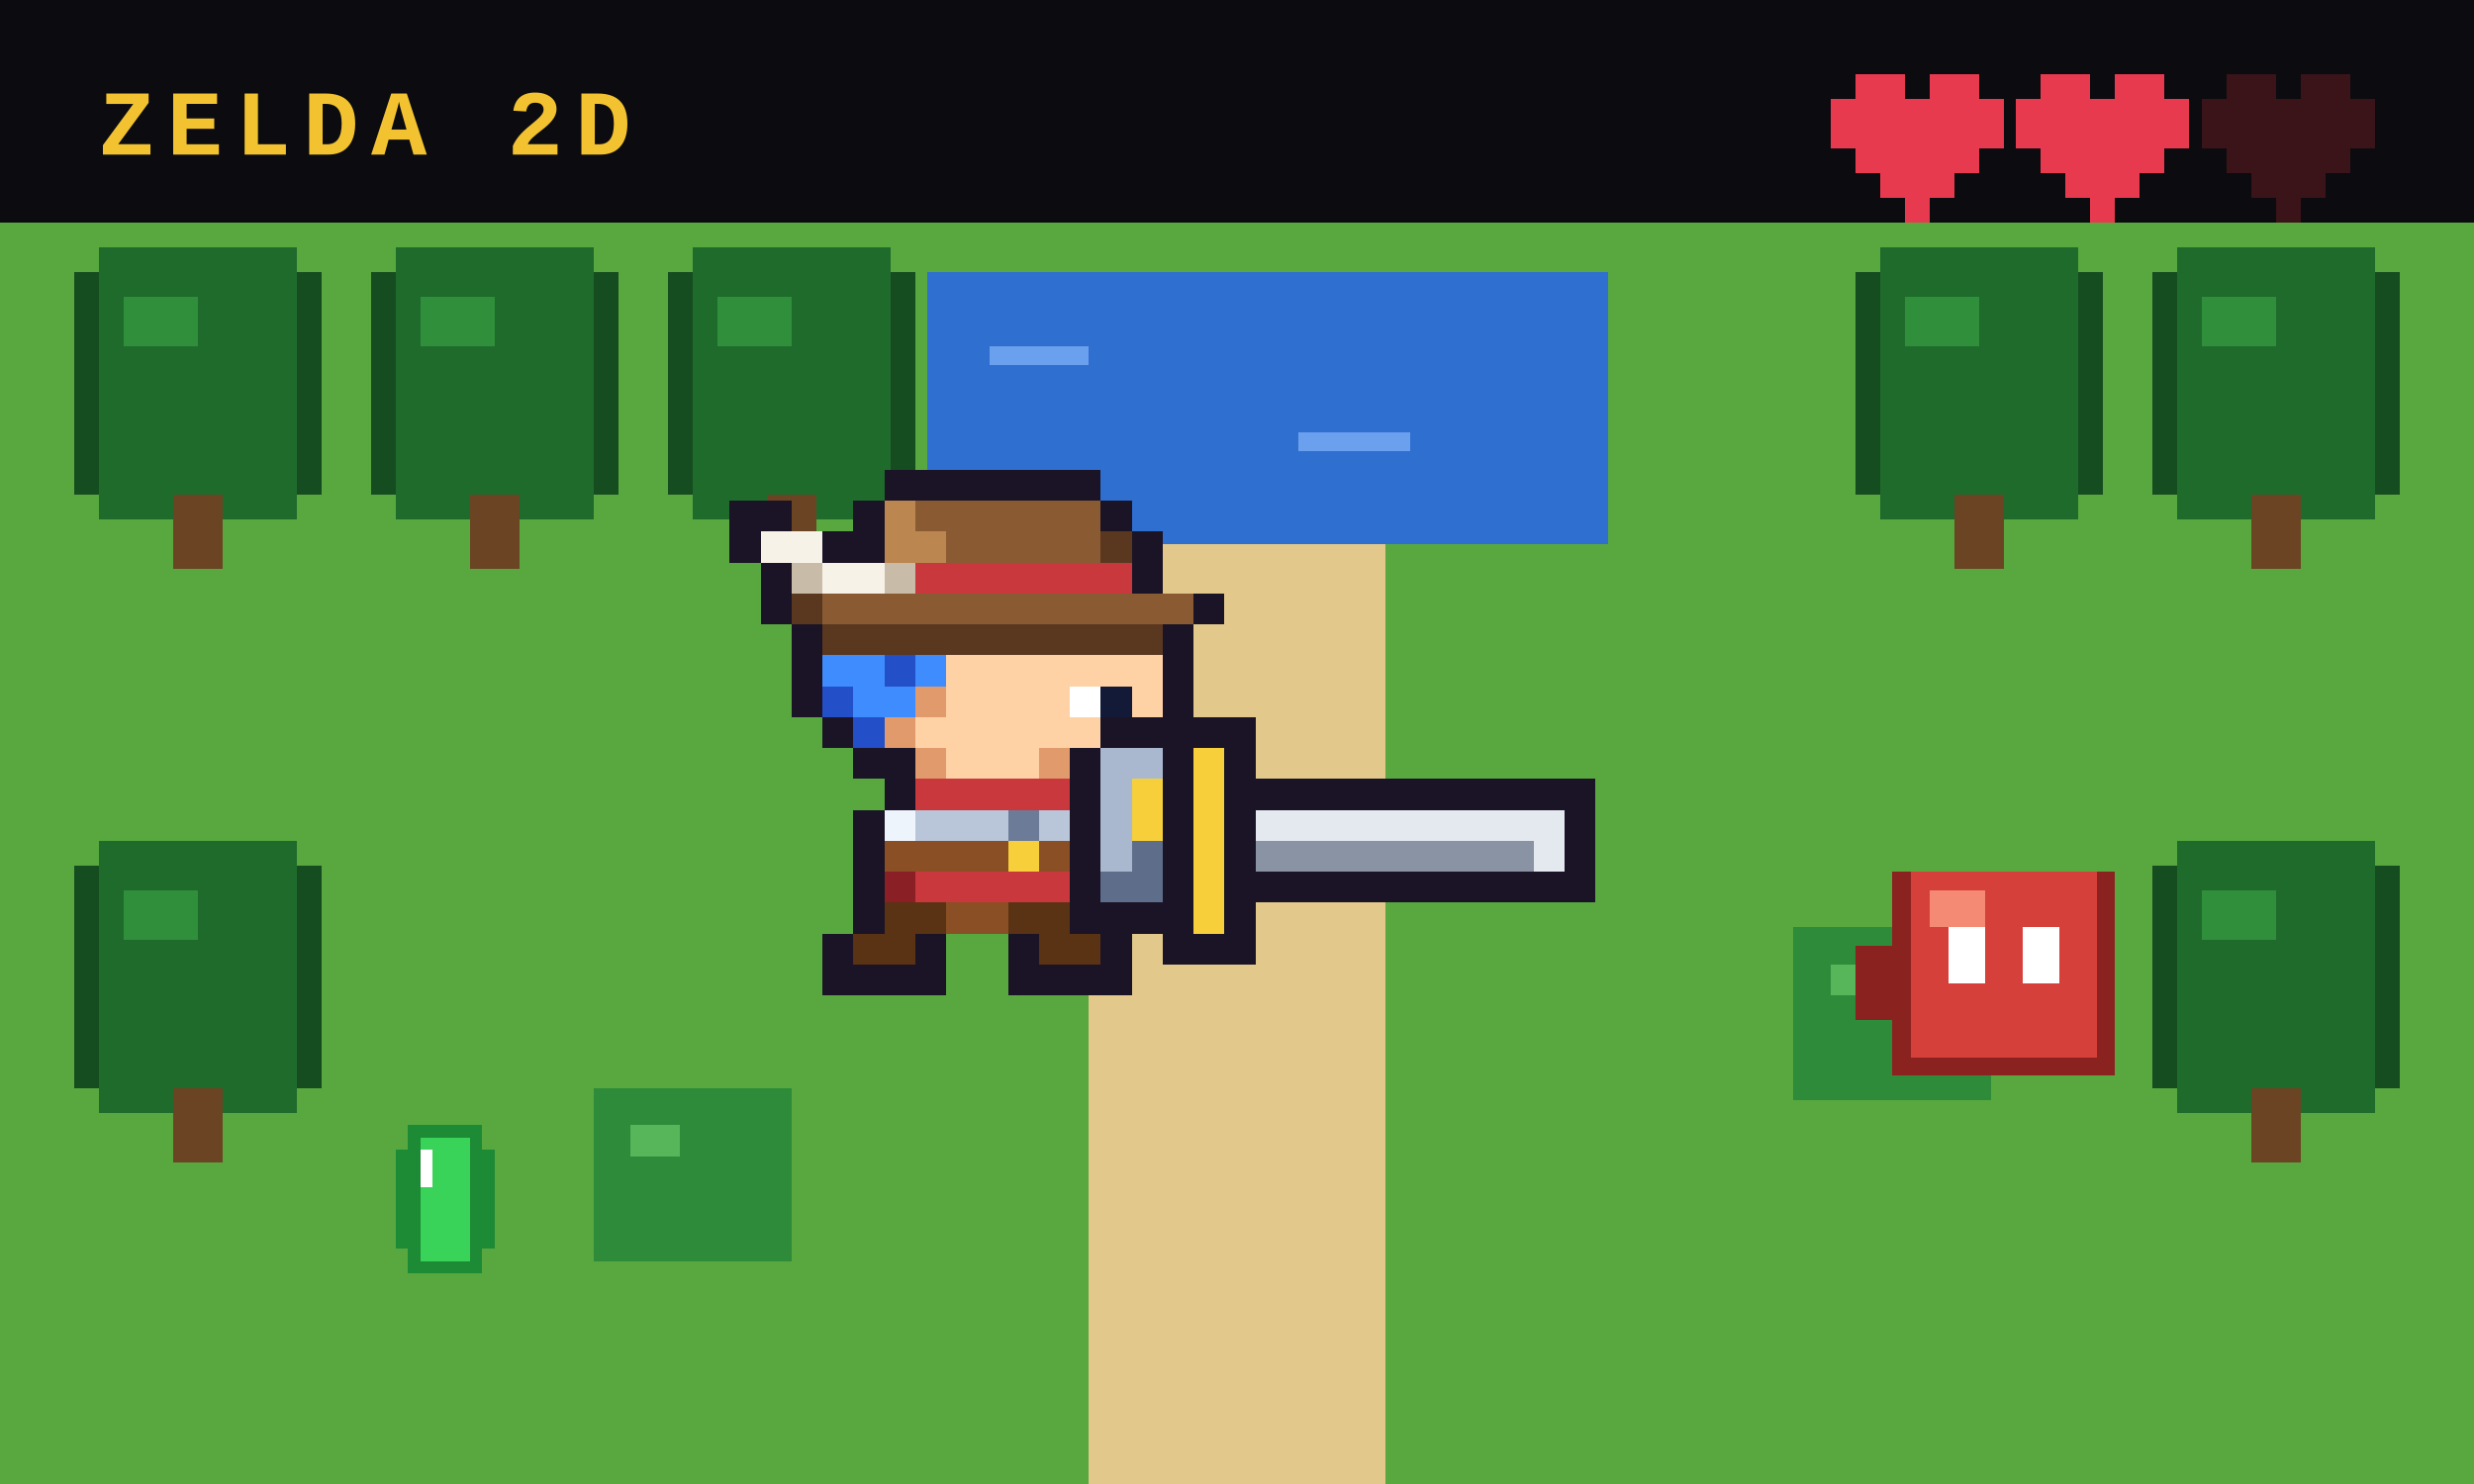
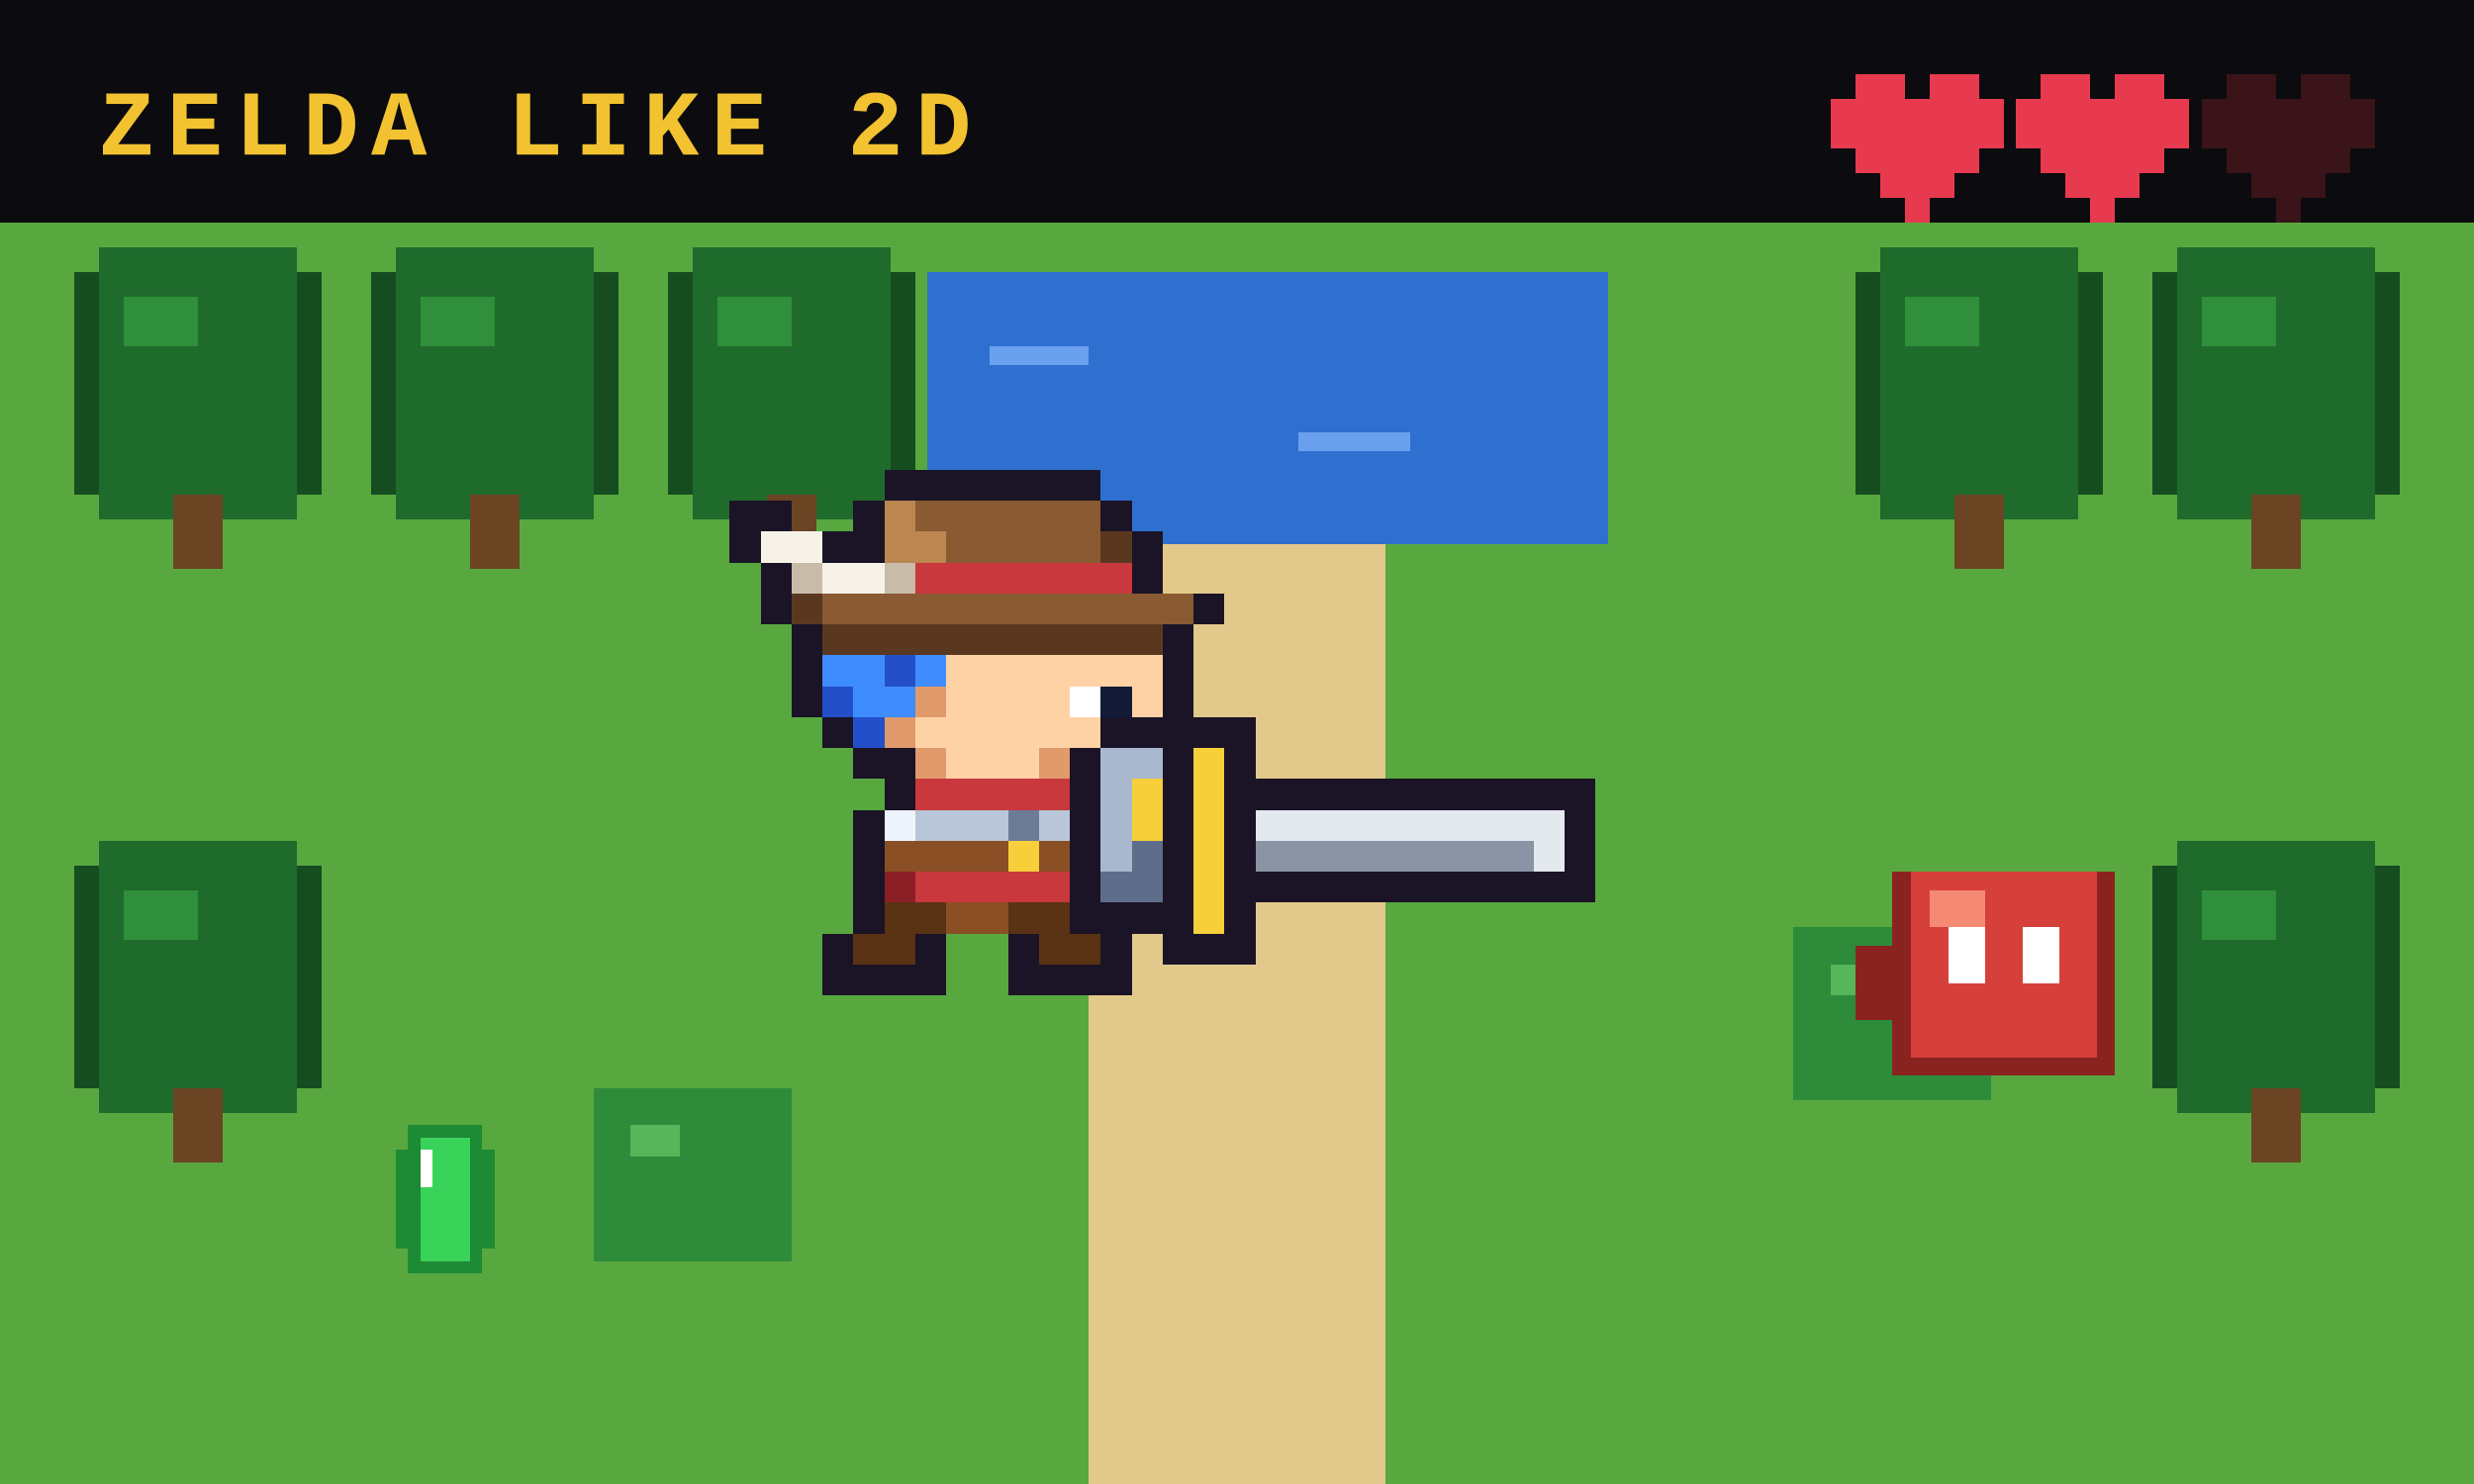
<svg xmlns="http://www.w3.org/2000/svg" viewBox="0 0 400 240" shape-rendering="crispEdges" font-family="'Courier New', monospace">
  <rect width="400" height="240" fill="#58a83f" />
  <rect width="400" height="36" fill="#0b0b10" />
  <g fill="#e83a4f">
    <path d="M300 12h8v4h4v-4h8v4h4v8h-4v4h-4v4h-4v4h-4v-4h-4v-4h-4v-4h-4v-8h4z" />
    <path d="M330 12h8v4h4v-4h8v4h4v8h-4v4h-4v4h-4v4h-4v-4h-4v-4h-4v-4h-4v-8h4z" />
  </g>
  <path d="M360 12h8v4h4v-4h8v4h4v8h-4v4h-4v4h-4v4h-4v-4h-4v-4h-4v-4h-4v-8h4z" fill="#3a1418" />
-   <text x="16" y="25" fill="#f2c230" font-size="15" font-weight="700" letter-spacing="2">ZELDA 2D</text>
+   <text x="16" y="25" fill="#f2c230" font-size="15" font-weight="700" letter-spacing="2">ZELDA LIKE 2D</text>
  <g id="tree">
    <rect x="12" y="44" width="40" height="36" fill="#164d20" />
    <rect x="16" y="40" width="32" height="44" fill="#1f6b2c" />
    <rect x="20" y="48" width="12" height="8" fill="#2f8f3a" />
    <rect x="28" y="80" width="8" height="12" fill="#6b4423" />
  </g>
  <use href="#tree" x="48" />
  <use href="#tree" x="96" />
  <use href="#tree" x="288" />
  <use href="#tree" x="336" />
  <use href="#tree" y="96" />
  <use href="#tree" x="336" y="96" />
  <rect x="150" y="44" width="110" height="44" fill="#2f6fd0" />
  <rect x="160" y="56" width="16" height="3" fill="#6aa0ee" />
  <rect x="210" y="70" width="18" height="3" fill="#6aa0ee" />
  <rect x="176" y="88" width="48" height="152" fill="#e2c98b" />
  <g fill="#2e8b3a">
    <rect x="96" y="176" width="32" height="28" />
    <rect x="290" y="150" width="32" height="28" />
  </g>
  <g fill="#57b55a">
    <rect x="102" y="182" width="8" height="5" />
    <rect x="296" y="156" width="8" height="5" />
  </g>
  <g transform="translate(118 76) scale(5)">
    <rect x="14" y="8" width="3" height="8" fill="#1a1426" />
    <rect x="15" y="9" width="1" height="6" fill="#f6cf3a" />
    <rect x="17" y="10" width="11" height="4" fill="#1a1426" />
    <rect x="17" y="11" width="10" height="2" fill="#e4e8ef" />
    <rect x="17" y="12" width="9" height="1" fill="#8a93a3" />
    <rect x="5" y="0" width="1" height="1" fill="#1a1426" />
    <rect x="6" y="0" width="1" height="1" fill="#1a1426" />
    <rect x="7" y="0" width="1" height="1" fill="#1a1426" />
    <rect x="8" y="0" width="1" height="1" fill="#1a1426" />
    <rect x="9" y="0" width="1" height="1" fill="#1a1426" />
    <rect x="10" y="0" width="1" height="1" fill="#1a1426" />
    <rect x="11" y="0" width="1" height="1" fill="#1a1426" />
    <rect x="0" y="1" width="1" height="1" fill="#1a1426" />
    <rect x="1" y="1" width="1" height="1" fill="#1a1426" />
    <rect x="4" y="1" width="1" height="1" fill="#1a1426" />
    <rect x="5" y="1" width="1" height="1" fill="#bb8650" />
    <rect x="6" y="1" width="1" height="1" fill="#8a5a32" />
    <rect x="7" y="1" width="1" height="1" fill="#8a5a32" />
    <rect x="8" y="1" width="1" height="1" fill="#8a5a32" />
    <rect x="9" y="1" width="1" height="1" fill="#8a5a32" />
    <rect x="10" y="1" width="1" height="1" fill="#8a5a32" />
    <rect x="11" y="1" width="1" height="1" fill="#8a5a32" />
    <rect x="12" y="1" width="1" height="1" fill="#1a1426" />
    <rect x="0" y="2" width="1" height="1" fill="#1a1426" />
    <rect x="1" y="2" width="1" height="1" fill="#f6f2e8" />
    <rect x="2" y="2" width="1" height="1" fill="#f6f2e8" />
    <rect x="3" y="2" width="1" height="1" fill="#1a1426" />
    <rect x="4" y="2" width="1" height="1" fill="#1a1426" />
    <rect x="5" y="2" width="1" height="1" fill="#bb8650" />
    <rect x="6" y="2" width="1" height="1" fill="#bb8650" />
    <rect x="7" y="2" width="1" height="1" fill="#8a5a32" />
    <rect x="8" y="2" width="1" height="1" fill="#8a5a32" />
    <rect x="9" y="2" width="1" height="1" fill="#8a5a32" />
    <rect x="10" y="2" width="1" height="1" fill="#8a5a32" />
    <rect x="11" y="2" width="1" height="1" fill="#8a5a32" />
    <rect x="12" y="2" width="1" height="1" fill="#5a3820" />
    <rect x="13" y="2" width="1" height="1" fill="#1a1426" />
    <rect x="1" y="3" width="1" height="1" fill="#1a1426" />
    <rect x="2" y="3" width="1" height="1" fill="#c8bca8" />
    <rect x="3" y="3" width="1" height="1" fill="#f6f2e8" />
    <rect x="4" y="3" width="1" height="1" fill="#f6f2e8" />
    <rect x="5" y="3" width="1" height="1" fill="#c8bca8" />
    <rect x="6" y="3" width="1" height="1" fill="#c8383c" />
    <rect x="7" y="3" width="1" height="1" fill="#c8383c" />
    <rect x="8" y="3" width="1" height="1" fill="#c8383c" />
    <rect x="9" y="3" width="1" height="1" fill="#c8383c" />
    <rect x="10" y="3" width="1" height="1" fill="#c8383c" />
    <rect x="11" y="3" width="1" height="1" fill="#c8383c" />
    <rect x="12" y="3" width="1" height="1" fill="#c8383c" />
    <rect x="13" y="3" width="1" height="1" fill="#1a1426" />
    <rect x="1" y="4" width="1" height="1" fill="#1a1426" />
    <rect x="2" y="4" width="1" height="1" fill="#5a3820" />
    <rect x="3" y="4" width="1" height="1" fill="#8a5a32" />
    <rect x="4" y="4" width="1" height="1" fill="#8a5a32" />
    <rect x="5" y="4" width="1" height="1" fill="#8a5a32" />
    <rect x="6" y="4" width="1" height="1" fill="#8a5a32" />
    <rect x="7" y="4" width="1" height="1" fill="#8a5a32" />
    <rect x="8" y="4" width="1" height="1" fill="#8a5a32" />
    <rect x="9" y="4" width="1" height="1" fill="#8a5a32" />
    <rect x="10" y="4" width="1" height="1" fill="#8a5a32" />
    <rect x="11" y="4" width="1" height="1" fill="#8a5a32" />
    <rect x="12" y="4" width="1" height="1" fill="#8a5a32" />
    <rect x="13" y="4" width="1" height="1" fill="#8a5a32" />
    <rect x="14" y="4" width="1" height="1" fill="#8a5a32" />
    <rect x="15" y="4" width="1" height="1" fill="#1a1426" />
    <rect x="2" y="5" width="1" height="1" fill="#1a1426" />
    <rect x="3" y="5" width="1" height="1" fill="#5a3820" />
    <rect x="4" y="5" width="1" height="1" fill="#5a3820" />
    <rect x="5" y="5" width="1" height="1" fill="#5a3820" />
    <rect x="6" y="5" width="1" height="1" fill="#5a3820" />
    <rect x="7" y="5" width="1" height="1" fill="#5a3820" />
    <rect x="8" y="5" width="1" height="1" fill="#5a3820" />
    <rect x="9" y="5" width="1" height="1" fill="#5a3820" />
    <rect x="10" y="5" width="1" height="1" fill="#5a3820" />
    <rect x="11" y="5" width="1" height="1" fill="#5a3820" />
    <rect x="12" y="5" width="1" height="1" fill="#5a3820" />
    <rect x="13" y="5" width="1" height="1" fill="#5a3820" />
    <rect x="14" y="5" width="1" height="1" fill="#1a1426" />
    <rect x="2" y="6" width="1" height="1" fill="#1a1426" />
    <rect x="3" y="6" width="1" height="1" fill="#3f8cff" />
    <rect x="4" y="6" width="1" height="1" fill="#3f8cff" />
    <rect x="5" y="6" width="1" height="1" fill="#2350c8" />
    <rect x="6" y="6" width="1" height="1" fill="#3f8cff" />
    <rect x="7" y="6" width="1" height="1" fill="#ffd2a6" />
    <rect x="8" y="6" width="1" height="1" fill="#ffd2a6" />
    <rect x="9" y="6" width="1" height="1" fill="#ffd2a6" />
    <rect x="10" y="6" width="1" height="1" fill="#ffd2a6" />
    <rect x="11" y="6" width="1" height="1" fill="#ffd2a6" />
    <rect x="12" y="6" width="1" height="1" fill="#ffd2a6" />
    <rect x="13" y="6" width="1" height="1" fill="#ffd2a6" />
    <rect x="14" y="6" width="1" height="1" fill="#1a1426" />
    <rect x="2" y="7" width="1" height="1" fill="#1a1426" />
    <rect x="3" y="7" width="1" height="1" fill="#2350c8" />
    <rect x="4" y="7" width="1" height="1" fill="#3f8cff" />
    <rect x="5" y="7" width="1" height="1" fill="#3f8cff" />
    <rect x="6" y="7" width="1" height="1" fill="#e09a6c" />
    <rect x="7" y="7" width="1" height="1" fill="#ffd2a6" />
    <rect x="8" y="7" width="1" height="1" fill="#ffd2a6" />
    <rect x="9" y="7" width="1" height="1" fill="#ffd2a6" />
    <rect x="10" y="7" width="1" height="1" fill="#ffd2a6" />
    <rect x="11" y="7" width="1" height="1" fill="#ffffff" />
    <rect x="12" y="7" width="1" height="1" fill="#121a38" />
    <rect x="13" y="7" width="1" height="1" fill="#ffd2a6" />
    <rect x="14" y="7" width="1" height="1" fill="#1a1426" />
    <rect x="3" y="8" width="1" height="1" fill="#1a1426" />
    <rect x="4" y="8" width="1" height="1" fill="#2350c8" />
    <rect x="5" y="8" width="1" height="1" fill="#e09a6c" />
    <rect x="6" y="8" width="1" height="1" fill="#ffd2a6" />
    <rect x="7" y="8" width="1" height="1" fill="#ffd2a6" />
    <rect x="8" y="8" width="1" height="1" fill="#ffd2a6" />
    <rect x="9" y="8" width="1" height="1" fill="#ffd2a6" />
    <rect x="10" y="8" width="1" height="1" fill="#ffd2a6" />
    <rect x="11" y="8" width="1" height="1" fill="#ffd2a6" />
    <rect x="12" y="8" width="1" height="1" fill="#1a1426" />
    <rect x="13" y="8" width="1" height="1" fill="#1a1426" />
    <rect x="14" y="8" width="1" height="1" fill="#1a1426" />
    <rect x="4" y="9" width="1" height="1" fill="#1a1426" />
    <rect x="5" y="9" width="1" height="1" fill="#1a1426" />
    <rect x="6" y="9" width="1" height="1" fill="#e09a6c" />
    <rect x="7" y="9" width="1" height="1" fill="#ffd2a6" />
    <rect x="8" y="9" width="1" height="1" fill="#ffd2a6" />
    <rect x="9" y="9" width="1" height="1" fill="#ffd2a6" />
    <rect x="10" y="9" width="1" height="1" fill="#e09a6c" />
    <rect x="11" y="9" width="1" height="1" fill="#1a1426" />
    <rect x="12" y="9" width="1" height="1" fill="#a9b8cf" />
    <rect x="13" y="9" width="1" height="1" fill="#a9b8cf" />
    <rect x="14" y="9" width="1" height="1" fill="#1a1426" />
    <rect x="5" y="10" width="1" height="1" fill="#1a1426" />
    <rect x="6" y="10" width="1" height="1" fill="#c8383c" />
    <rect x="7" y="10" width="1" height="1" fill="#c8383c" />
    <rect x="8" y="10" width="1" height="1" fill="#c8383c" />
    <rect x="9" y="10" width="1" height="1" fill="#c8383c" />
    <rect x="10" y="10" width="1" height="1" fill="#c8383c" />
    <rect x="11" y="10" width="1" height="1" fill="#1a1426" />
    <rect x="12" y="10" width="1" height="1" fill="#a9b8cf" />
    <rect x="13" y="10" width="1" height="1" fill="#f6cf3a" />
    <rect x="14" y="10" width="1" height="1" fill="#1a1426" />
    <rect x="4" y="11" width="1" height="1" fill="#1a1426" />
    <rect x="5" y="11" width="1" height="1" fill="#eef4fc" />
    <rect x="6" y="11" width="1" height="1" fill="#b9c5d8" />
    <rect x="7" y="11" width="1" height="1" fill="#b9c5d8" />
    <rect x="8" y="11" width="1" height="1" fill="#b9c5d8" />
    <rect x="9" y="11" width="1" height="1" fill="#6c7c98" />
    <rect x="10" y="11" width="1" height="1" fill="#b9c5d8" />
    <rect x="11" y="11" width="1" height="1" fill="#1a1426" />
    <rect x="12" y="11" width="1" height="1" fill="#a9b8cf" />
    <rect x="13" y="11" width="1" height="1" fill="#f6cf3a" />
    <rect x="14" y="11" width="1" height="1" fill="#1a1426" />
    <rect x="4" y="12" width="1" height="1" fill="#1a1426" />
    <rect x="5" y="12" width="1" height="1" fill="#8a4f24" />
    <rect x="6" y="12" width="1" height="1" fill="#8a4f24" />
    <rect x="7" y="12" width="1" height="1" fill="#8a4f24" />
    <rect x="8" y="12" width="1" height="1" fill="#8a4f24" />
    <rect x="9" y="12" width="1" height="1" fill="#f6cf3a" />
    <rect x="10" y="12" width="1" height="1" fill="#8a4f24" />
    <rect x="11" y="12" width="1" height="1" fill="#1a1426" />
    <rect x="12" y="12" width="1" height="1" fill="#a9b8cf" />
    <rect x="13" y="12" width="1" height="1" fill="#5d6d8a" />
    <rect x="14" y="12" width="1" height="1" fill="#1a1426" />
    <rect x="4" y="13" width="1" height="1" fill="#1a1426" />
    <rect x="5" y="13" width="1" height="1" fill="#8a2026" />
    <rect x="6" y="13" width="1" height="1" fill="#c8383c" />
    <rect x="7" y="13" width="1" height="1" fill="#c8383c" />
    <rect x="8" y="13" width="1" height="1" fill="#c8383c" />
    <rect x="9" y="13" width="1" height="1" fill="#c8383c" />
    <rect x="10" y="13" width="1" height="1" fill="#c8383c" />
    <rect x="11" y="13" width="1" height="1" fill="#1a1426" />
    <rect x="12" y="13" width="1" height="1" fill="#5d6d8a" />
    <rect x="13" y="13" width="1" height="1" fill="#5d6d8a" />
    <rect x="14" y="13" width="1" height="1" fill="#1a1426" />
    <rect x="4" y="14" width="1" height="1" fill="#1a1426" />
    <rect x="5" y="14" width="1" height="1" fill="#5a3214" />
    <rect x="6" y="14" width="1" height="1" fill="#5a3214" />
    <rect x="7" y="14" width="1" height="1" fill="#8a4f24" />
    <rect x="8" y="14" width="1" height="1" fill="#8a4f24" />
    <rect x="9" y="14" width="1" height="1" fill="#5a3214" />
    <rect x="10" y="14" width="1" height="1" fill="#5a3214" />
    <rect x="11" y="14" width="1" height="1" fill="#1a1426" />
    <rect x="12" y="14" width="1" height="1" fill="#1a1426" />
    <rect x="13" y="14" width="1" height="1" fill="#1a1426" />
    <rect x="3" y="15" width="1" height="1" fill="#1a1426" />
    <rect x="4" y="15" width="1" height="1" fill="#5a3214" />
    <rect x="5" y="15" width="1" height="1" fill="#5a3214" />
    <rect x="6" y="15" width="1" height="1" fill="#1a1426" />
    <rect x="9" y="15" width="1" height="1" fill="#1a1426" />
    <rect x="10" y="15" width="1" height="1" fill="#5a3214" />
    <rect x="11" y="15" width="1" height="1" fill="#5a3214" />
    <rect x="12" y="15" width="1" height="1" fill="#1a1426" />
    <rect x="3" y="16" width="1" height="1" fill="#1a1426" />
    <rect x="4" y="16" width="1" height="1" fill="#1a1426" />
    <rect x="5" y="16" width="1" height="1" fill="#1a1426" />
    <rect x="6" y="16" width="1" height="1" fill="#1a1426" />
    <rect x="9" y="16" width="1" height="1" fill="#1a1426" />
    <rect x="10" y="16" width="1" height="1" fill="#1a1426" />
    <rect x="11" y="16" width="1" height="1" fill="#1a1426" />
    <rect x="12" y="16" width="1" height="1" fill="#1a1426" />
  </g>
  <g transform="translate(300 132) scale(3)">
    <rect x="2" y="3" width="12" height="11" fill="#8a2320" />
    <rect x="3" y="3" width="10" height="10" fill="#d6403a" />
    <rect x="4" y="4" width="3" height="2" fill="#f58a74" />
    <rect x="5" y="6" width="2" height="3" fill="#fff" />
    <rect x="9" y="6" width="2" height="3" fill="#fff" />
    <rect x="0" y="7" width="3" height="4" fill="#8a2320" />
  </g>
  <g transform="translate(56 178) scale(2)">
    <rect x="4" y="4" width="8" height="8" fill="#1d8a35" />
    <rect x="5" y="2" width="6" height="12" fill="#1d8a35" />
    <rect x="6" y="3" width="4" height="10" fill="#3ad35a" />
    <rect x="6" y="4" width="1" height="3" fill="#fff" />
  </g>
</svg>
